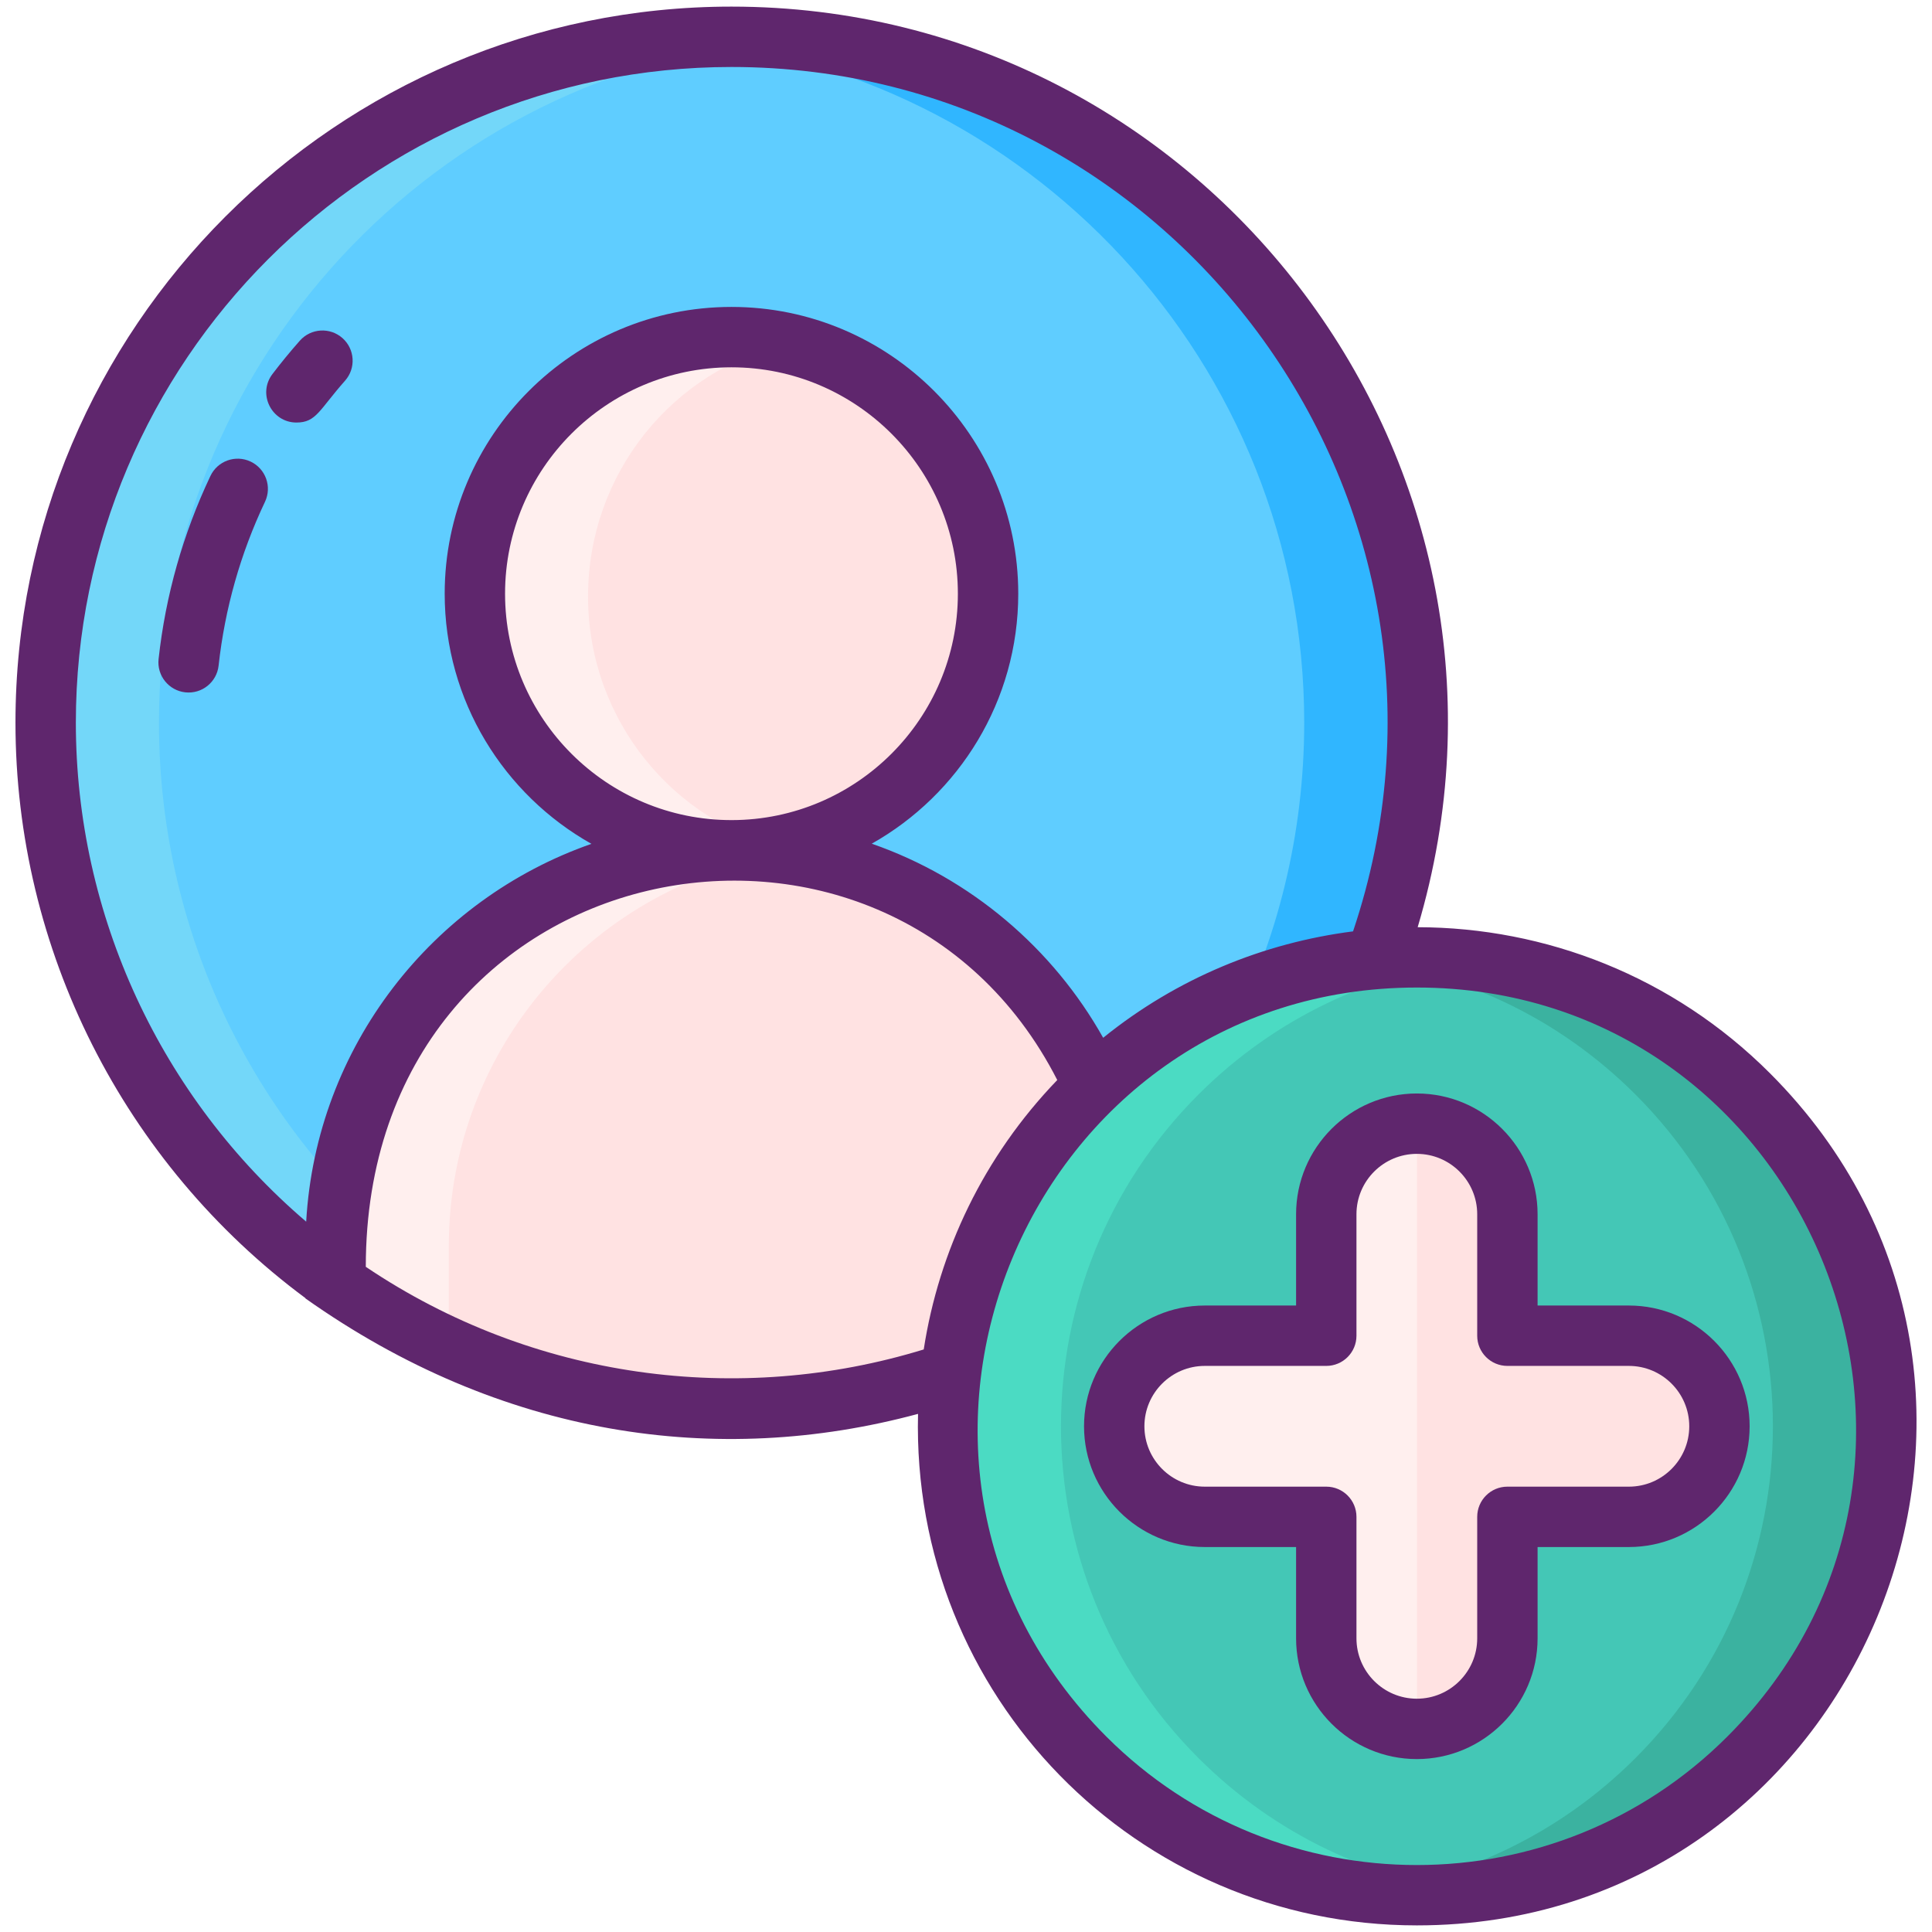
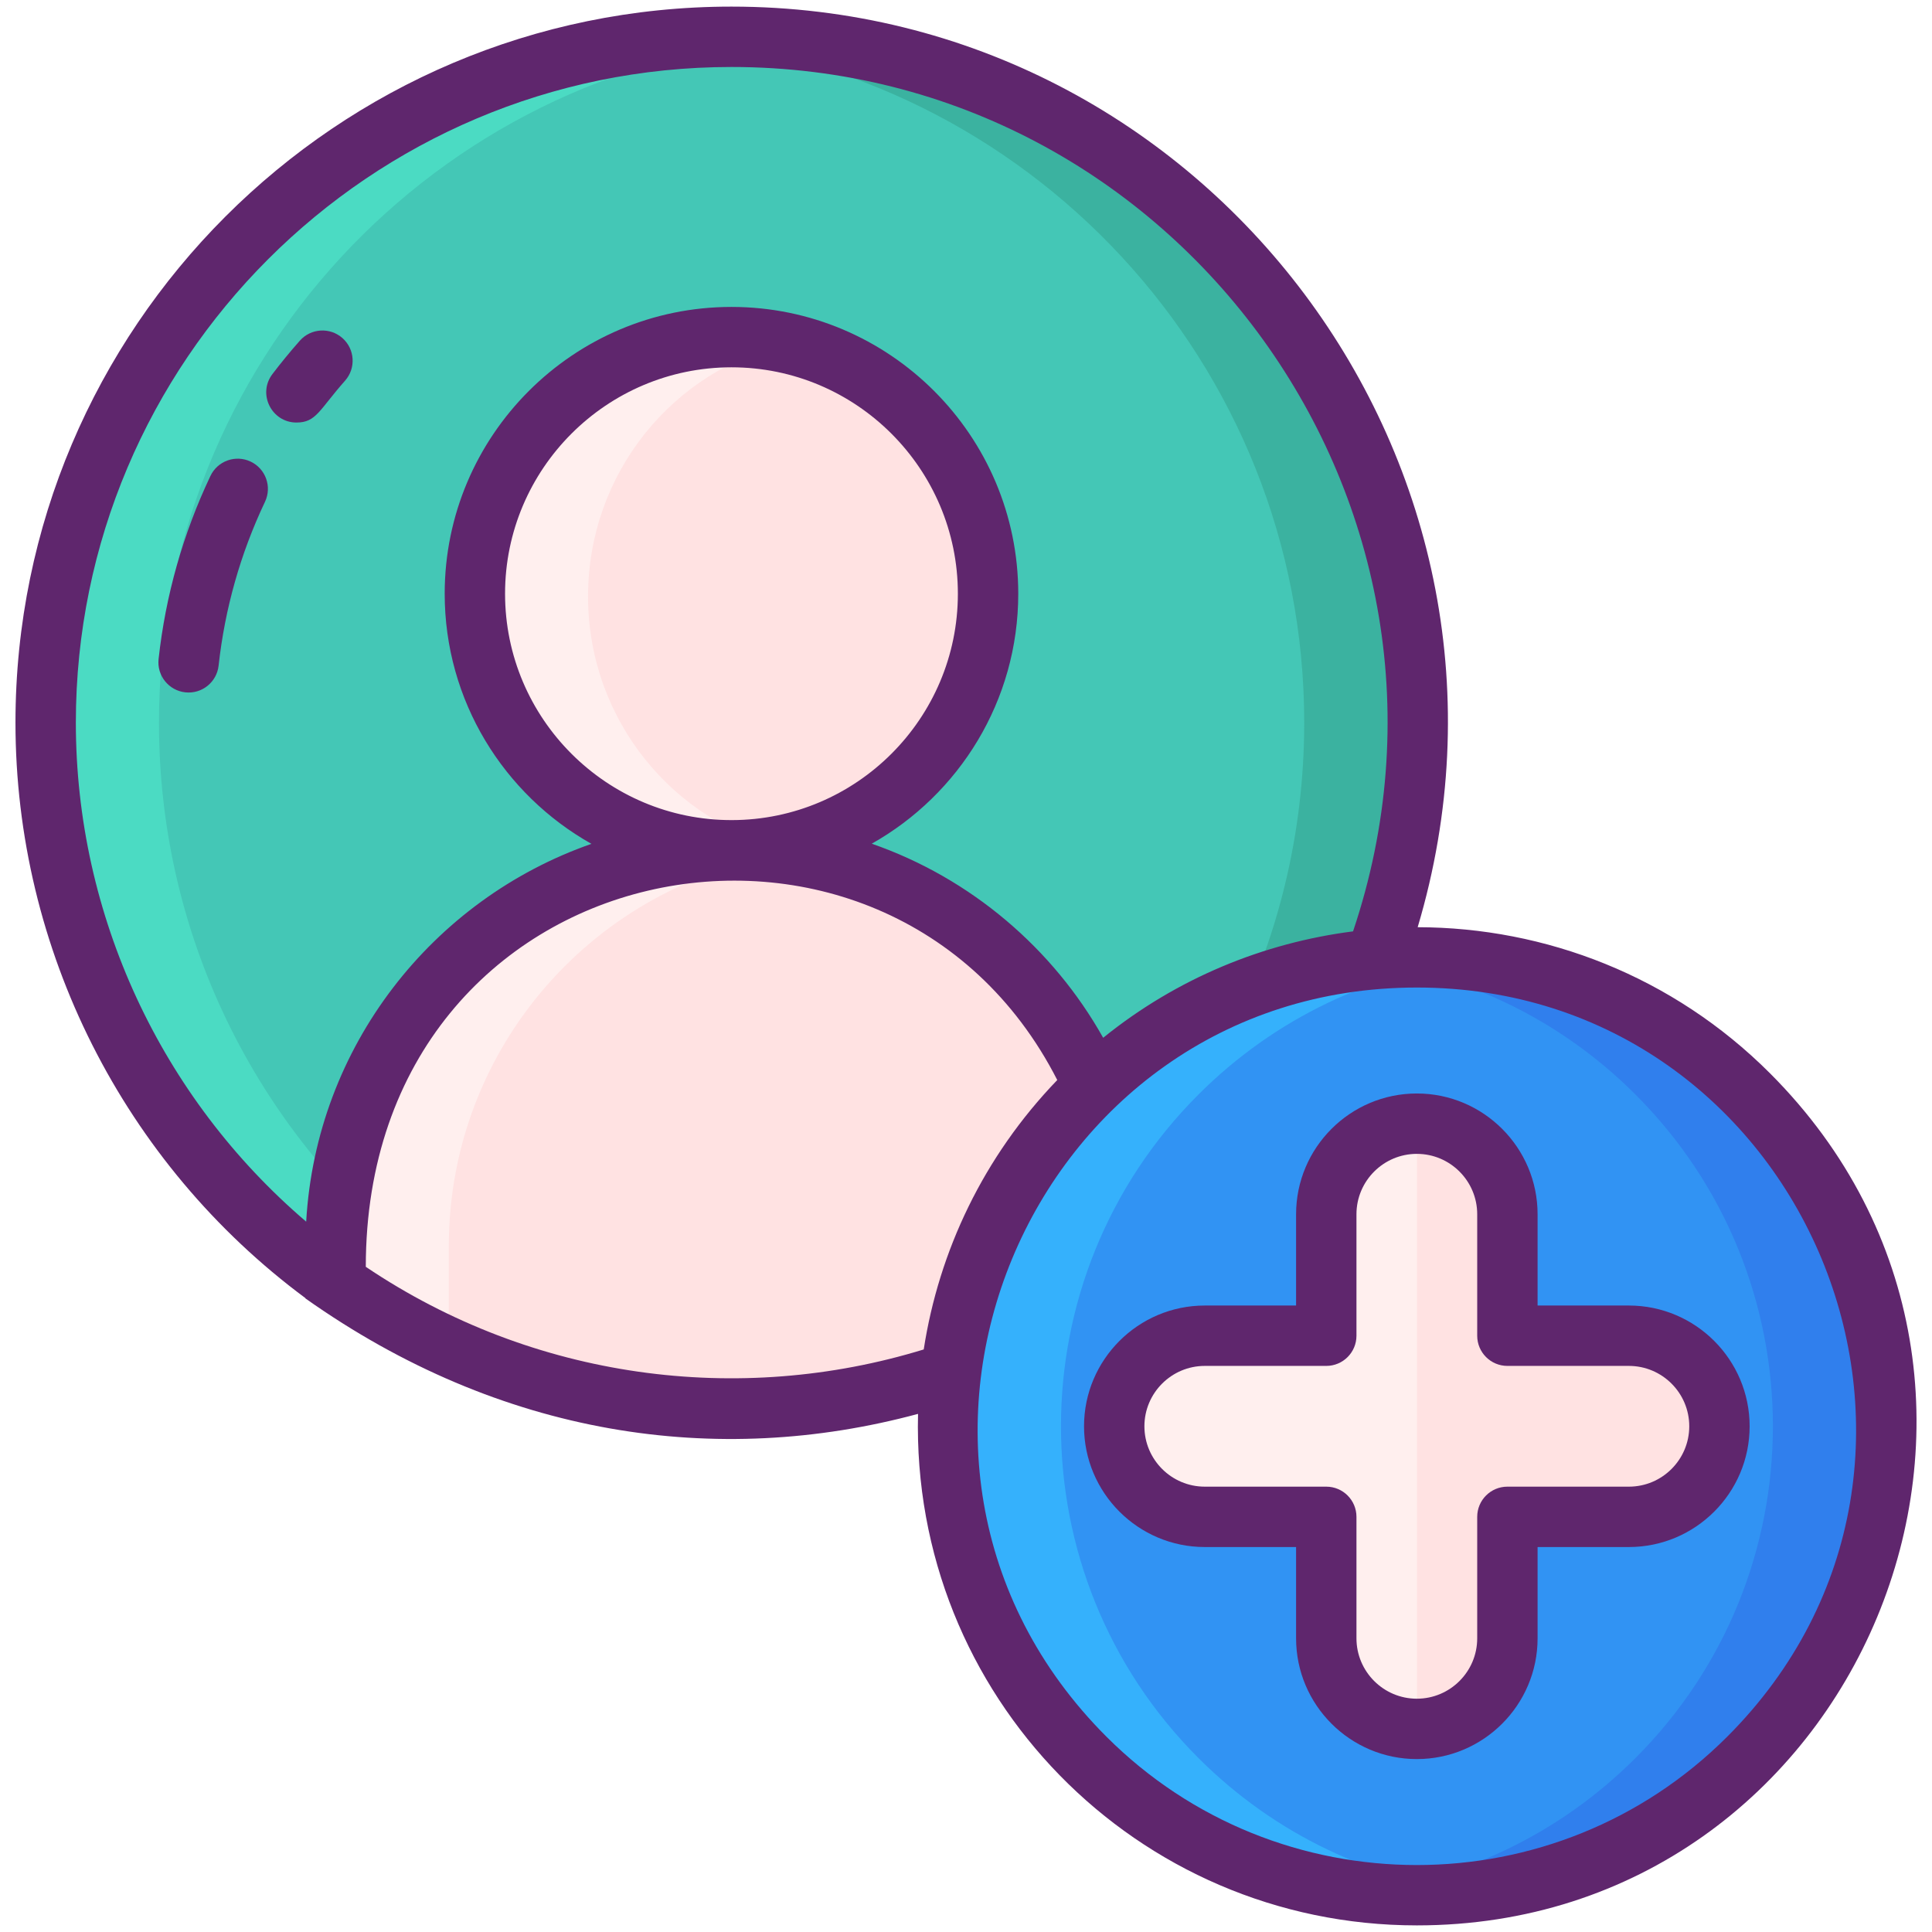
- <svg xmlns="http://www.w3.org/2000/svg" enable-background="new 0 0 256 256" height="512" viewBox="0 0 256 256" width="512">
-   <path d="m187.82 95.756c0 29.64-14.19 55.97-36.15 72.55-.75.57-1.52 1.13-2.29 1.67-14.81 10.49-32.91 16.65-52.44 16.65-13.36 0-26.04-2.88-37.47-8.06-5.29-2.39-10.31-5.29-15-8.61-1.11-.78-2.19-1.59-3.26-2.42-21.38-16.62-35.14-42.59-35.14-71.78 0-50.19 40.68-90.88 90.87-90.88s90.88 40.69 90.88 90.88z" fill="#5fcdff" />
-   <path d="m56.205 167.535c13.54 10.53 30.12 17.3 48.22 18.78-2.47.21-4.97.31-7.49.31-21.01 0-40.34-7.12-55.73-19.09-21.38-16.62-35.14-42.59-35.14-71.78 0-50.19 40.68-90.88 90.87-90.88 2.53 0 5.03.1 7.5.31-46.68 3.81-83.37 42.91-83.37 90.57 0 29.19 13.76 55.16 35.14 71.78z" fill="#73d7f9" />
-   <path d="m187.815 95.755c0 29.64-14.19 55.97-36.15 72.55-15.22 11.5-34.18 18.32-54.73 18.32-2.53 0-5.04-.1-7.51-.31 17.66-1.43 33.89-7.92 47.24-18.01 21.96-16.58 36.15-42.91 36.15-72.55 0-47.66-36.7-86.76-83.38-90.57 2.47-.21 4.97-.31 7.5-.31 50.19 0 90.88 40.69 90.88 90.88z" fill="#30b6ff" />
-   <path d="m149.38 165.126v4.85c-14.81 10.49-32.91 16.65-52.44 16.65-13.36 0-26.04-2.88-37.47-8.06-5.29-2.39-10.31-5.29-15-8.61v-4.83c0-27.15 20.62-49.48 47.06-52.18-16.21-2.61-28.61-16.8-28.61-33.92 0-18.98 15.23-34.36 34-34.36 1.18 0 2.34.06 3.48.18.28.03.57.06.85.1.28.03.57.07.85.12.78.12 1.56.27 2.32.44 15.17 3.45 26.5 17.14 26.5 33.52 0 16.37-11.33 30.06-26.49 33.5-.28.07-.56.13-.85.19-.42.09-.84.16-1.26.23.71.07 1.41.16 2.11.26 25.41 3.64 44.95 25.5 44.95 51.92z" fill="#ffe2e2" />
-   <path d="m102.32 112.946c.71.07 1.41.16 2.11.26-25.42 3.63-44.96 25.49-44.96 51.92v13.44c-5.29-2.39-10.31-5.29-15-8.61v-4.83c0-27.15 20.62-49.48 47.06-52.18-16.21-2.61-28.61-16.8-28.61-33.92 0-18.98 15.23-34.36 34-34.36 1.18 0 2.34.06 3.48.18.28.03.57.06.85.1.28.03.57.07.85.12.78.12 1.56.27 2.32.44-15.17 3.45-26.5 17.15-26.5 33.52s11.34 30.06 26.51 33.5c-.28.07-.56.13-.85.19-.42.09-.84.16-1.26.23z" fill="#ffefee" />
-   <circle cx="187.754" cy="188.989" fill="#44c7b6" r="62.164" />
-   <path d="m231.715 232.945c-14.05 14.05-33.16 19.97-51.46 17.76 13.33-1.61 26.23-7.53 36.46-17.76 24.27-24.28 24.27-63.64 0-87.91-10.23-10.23-23.13-16.15-36.46-17.76 18.3-2.21 37.41 3.71 51.46 17.76 24.27 24.27 24.27 63.63 0 87.91z" fill="#3bb2a0" />
-   <path d="m158.795 232.945c10.23 10.23 23.13 16.15 36.46 17.76-18.3 2.21-37.41-3.71-51.46-17.76-24.28-24.28-24.28-63.64 0-87.91 14.05-14.05 33.16-19.97 51.46-17.76-13.33 1.61-26.23 7.53-36.46 17.76-24.28 24.27-24.28 63.63 0 87.91z" fill="#4bdbc3" />
-   <path d="m227.855 188.985c0 6.63-5.38 12-12 12h-16.1v16.1c0 6.63-5.37 12-12 12s-12-5.37-12-12v-16.1h-16.1c-6.63 0-12-5.37-12-12 0-6.62 5.37-12 12-12h16.1v-16.09c0-6.63 5.37-12 12-12s12 5.37 12 12v16.09h16.1c6.62 0 12 5.38 12 12z" fill="#ffe2e2" />
-   <path d="m187.755 148.895v80.19c-6.63 0-12-5.37-12-12v-16.1h-16.1c-6.63 0-12-5.37-12-12 0-6.62 5.37-12 12-12h16.1v-16.09c0-6.63 5.37-12 12-12z" fill="#ffefee" />
-   <g fill="#5f266d">
-     <path d="m234.523 142.205c-12.87-12.87-29.767-19.317-46.674-19.345 18.195-61.013-27.845-121.984-90.929-121.984-52.312 0-94.87 42.563-94.87 94.88 0 30.04 14.327 58.382 38.42 76.251v.039c25.911 18.345 54.563 22.48 81.174 15.301-.92 37.349 28.963 67.777 66.094 67.777 58.614 0 88.434-71.27 46.785-112.919zm-224.473-46.449c0-47.906 38.97-86.88 86.87-86.88 59.134 0 101.297 58.246 82.366 114.535-11.841 1.512-23.346 6.205-33.111 14.101-6.641-11.837-17.539-21.154-30.663-25.718 11.574-6.52 19.412-18.921 19.412-33.125 0-20.953-17.047-38-38-38s-38 17.047-38 38c0 14.217 7.853 26.629 19.445 33.144-21.062 7.353-36.474 26.847-37.798 50.064-19.24-16.428-30.521-40.608-30.521-66.121zm86.94 12.912c-16.565.037-30.067-13.427-30.067-29.998 0-16.542 13.458-30 30-30s30 13.458 30 30c0 16.519-13.421 29.961-29.933 29.998zm-48.52 59.191c0-55.744 69.075-68.895 91.623-24.749-9.781 10.153-15.682 22.676-17.694 35.699-24.466 7.509-51.728 4.003-73.929-10.95zm180.397 62.26c-22.678 22.678-59.578 22.679-82.258 0-36.571-36.572-10.443-99.266 41.129-99.266 51.562 0 77.72 62.673 41.129 99.266z" />
-     <path d="m215.835 172.99h-12.097v-12.097c0-8.822-7.178-16-16-16s-16 7.178-16 16v12.097h-12.098c-8.822 0-16 7.178-16 16s7.178 16 16 16h12.098v12.097c0 8.822 7.178 16 16 16s16-7.178 16-16v-12.097h12.097c8.822 0 16-7.178 16-16s-7.177-16-16-16zm0 24h-16.097c-2.209 0-4 1.791-4 4v16.097c0 4.411-3.589 8-8 8s-8-3.589-8-8v-16.097c0-2.209-1.791-4-4-4h-16.098c-4.411 0-8-3.589-8-8s3.589-8 8-8h16.098c2.209 0 4-1.791 4-4v-16.097c0-4.411 3.589-8 8-8s8 3.589 8 8v16.097c0 2.209 1.791 4 4 4h16.097c4.411 0 8 3.589 8 8s-3.588 8-8 8z" />
-     <path d="m39.732 45.141c-1.262 1.425-2.485 2.914-3.634 4.426-2.011 2.645-.094 6.421 3.181 6.421 2.635 0 3.005-1.662 6.442-5.543 1.464-1.653 1.311-4.182-.343-5.646-1.652-1.465-4.181-1.312-5.646.342z" />
-     <path d="m33.212 61.164c-1.995-.946-4.382-.096-5.328 1.9-3.632 7.659-5.944 15.822-6.871 24.262-.241 2.196 1.343 4.171 3.54 4.413 2.214.24 4.173-1.358 4.413-3.54.83-7.552 2.897-14.855 6.147-21.708.946-1.995.095-4.38-1.901-5.327z" />
+ <svg xmlns="http://www.w3.org/2000/svg" enable-background="new 0 0 256 256" height="512px" viewBox="0 0 256 256" width="512px" class="">
+   <g>
+     <path d="m187.82 95.756c0 29.64-14.19 55.97-36.15 72.55-.75.57-1.52 1.13-2.29 1.67-14.81 10.49-32.91 16.65-52.44 16.65-13.36 0-26.04-2.88-37.47-8.06-5.29-2.39-10.31-5.29-15-8.61-1.11-.78-2.19-1.59-3.26-2.42-21.38-16.62-35.14-42.59-35.14-71.78 0-50.19 40.68-90.88 90.87-90.88s90.88 40.69 90.88 90.88z" fill="#5fcdff" data-original="#5FCDFF" class="" style="fill:#44C7B6" data-old_color="#5fcdff" />
+     <path d="m56.205 167.535c13.54 10.53 30.12 17.3 48.22 18.78-2.47.21-4.97.31-7.49.31-21.01 0-40.34-7.12-55.73-19.09-21.38-16.62-35.14-42.59-35.14-71.78 0-50.19 40.68-90.88 90.87-90.88 2.53 0 5.03.1 7.5.31-46.68 3.81-83.37 42.91-83.37 90.57 0 29.19 13.76 55.16 35.14 71.78z" fill="#73d7f9" data-original="#73D7F9" class="" style="fill:#4BDBC3" data-old_color="#73d7f9" />
+     <path d="m187.815 95.755c0 29.64-14.19 55.97-36.15 72.55-15.22 11.5-34.18 18.32-54.73 18.32-2.53 0-5.04-.1-7.51-.31 17.66-1.43 33.89-7.92 47.24-18.01 21.96-16.58 36.15-42.91 36.15-72.55 0-47.66-36.7-86.76-83.38-90.57 2.47-.21 4.97-.31 7.5-.31 50.19 0 90.88 40.69 90.88 90.88z" fill="#30b6ff" data-original="#30B6FF" class="" style="fill:#3BB2A0" data-old_color="#30b6ff" />
+     <path d="m149.38 165.126v4.85c-14.81 10.49-32.91 16.65-52.44 16.65-13.36 0-26.04-2.88-37.47-8.06-5.29-2.39-10.31-5.29-15-8.61v-4.83c0-27.15 20.62-49.48 47.06-52.18-16.21-2.61-28.61-16.8-28.61-33.92 0-18.98 15.23-34.36 34-34.36 1.18 0 2.34.06 3.48.18.28.03.57.06.85.1.28.03.57.07.85.12.78.12 1.56.27 2.32.44 15.17 3.45 26.5 17.14 26.5 33.52 0 16.37-11.33 30.06-26.49 33.5-.28.07-.56.13-.85.19-.42.09-.84.16-1.26.23.71.07 1.41.16 2.11.26 25.41 3.64 44.95 25.5 44.95 51.92z" fill="#ffe2e2" data-original="#FFE2E2" class="" />
+     <path d="m102.32 112.946c.71.07 1.41.16 2.11.26-25.42 3.63-44.96 25.49-44.96 51.92v13.44c-5.29-2.39-10.31-5.29-15-8.61v-4.83c0-27.15 20.62-49.48 47.06-52.18-16.21-2.61-28.61-16.8-28.61-33.92 0-18.98 15.23-34.36 34-34.36 1.18 0 2.34.06 3.48.18.28.03.57.06.85.1.28.03.57.07.85.12.78.12 1.56.27 2.32.44-15.17 3.45-26.5 17.15-26.5 33.52s11.34 30.06 26.51 33.5c-.28.07-.56.13-.85.19-.42.09-.84.16-1.26.23z" fill="#ffefee" data-original="#FFEFEE" class="" />
+     <circle cx="187.754" cy="188.989" fill="#44c7b6" r="62.164" data-original="#44C7B6" class="active-path" style="fill:#3193F3" data-old_color="#44c7b6" />
+     <path d="m231.715 232.945c-14.05 14.05-33.16 19.97-51.46 17.76 13.33-1.61 26.23-7.53 36.46-17.76 24.27-24.28 24.27-63.64 0-87.91-10.23-10.23-23.13-16.15-36.46-17.76 18.3-2.21 37.41 3.71 51.46 17.76 24.27 24.27 24.27 63.63 0 87.91z" fill="#3bb2a0" data-original="#3BB2A0" class="" style="fill:#307FED" data-old_color="#3bb2a0" />
+     <path d="m158.795 232.945c10.23 10.23 23.13 16.15 36.46 17.76-18.3 2.21-37.41-3.71-51.46-17.76-24.28-24.28-24.28-63.64 0-87.91 14.05-14.05 33.16-19.97 51.46-17.76-13.33 1.61-26.23 7.53-36.46 17.76-24.28 24.27-24.28 63.63 0 87.91z" fill="#4bdbc3" data-original="#4BDBC3" class="" style="fill:#35B1FC" data-old_color="#4bdbc3" />
+     <path d="m227.855 188.985c0 6.63-5.38 12-12 12h-16.1v16.1c0 6.63-5.37 12-12 12s-12-5.37-12-12v-16.1h-16.1c-6.63 0-12-5.37-12-12 0-6.62 5.37-12 12-12h16.1v-16.09c0-6.63 5.37-12 12-12s12 5.37 12 12v16.09h16.1c6.62 0 12 5.38 12 12z" fill="#ffe2e2" data-original="#FFE2E2" class="" />
+     <path d="m187.755 148.895v80.19c-6.63 0-12-5.37-12-12v-16.1h-16.1c-6.63 0-12-5.37-12-12 0-6.62 5.37-12 12-12h16.1v-16.09c0-6.63 5.37-12 12-12z" fill="#ffefee" data-original="#FFEFEE" class="" />
+     <g fill="#5f266d">
+       <path d="m234.523 142.205c-12.87-12.87-29.767-19.317-46.674-19.345 18.195-61.013-27.845-121.984-90.929-121.984-52.312 0-94.87 42.563-94.87 94.88 0 30.04 14.327 58.382 38.42 76.251v.039c25.911 18.345 54.563 22.48 81.174 15.301-.92 37.349 28.963 67.777 66.094 67.777 58.614 0 88.434-71.27 46.785-112.919zm-224.473-46.449c0-47.906 38.97-86.88 86.87-86.88 59.134 0 101.297 58.246 82.366 114.535-11.841 1.512-23.346 6.205-33.111 14.101-6.641-11.837-17.539-21.154-30.663-25.718 11.574-6.52 19.412-18.921 19.412-33.125 0-20.953-17.047-38-38-38s-38 17.047-38 38c0 14.217 7.853 26.629 19.445 33.144-21.062 7.353-36.474 26.847-37.798 50.064-19.24-16.428-30.521-40.608-30.521-66.121zm86.94 12.912c-16.565.037-30.067-13.427-30.067-29.998 0-16.542 13.458-30 30-30s30 13.458 30 30c0 16.519-13.421 29.961-29.933 29.998zm-48.52 59.191c0-55.744 69.075-68.895 91.623-24.749-9.781 10.153-15.682 22.676-17.694 35.699-24.466 7.509-51.728 4.003-73.929-10.95zm180.397 62.26c-22.678 22.678-59.578 22.679-82.258 0-36.571-36.572-10.443-99.266 41.129-99.266 51.562 0 77.72 62.673 41.129 99.266z" data-original="#5F266D" class="" />
+       <path d="m215.835 172.99h-12.097v-12.097c0-8.822-7.178-16-16-16s-16 7.178-16 16v12.097h-12.098c-8.822 0-16 7.178-16 16s7.178 16 16 16h12.098v12.097c0 8.822 7.178 16 16 16s16-7.178 16-16v-12.097h12.097c8.822 0 16-7.178 16-16s-7.177-16-16-16zm0 24h-16.097c-2.209 0-4 1.791-4 4v16.097c0 4.411-3.589 8-8 8s-8-3.589-8-8v-16.097c0-2.209-1.791-4-4-4h-16.098c-4.411 0-8-3.589-8-8s3.589-8 8-8h16.098c2.209 0 4-1.791 4-4v-16.097c0-4.411 3.589-8 8-8s8 3.589 8 8v16.097c0 2.209 1.791 4 4 4h16.097c4.411 0 8 3.589 8 8s-3.588 8-8 8z" data-original="#5F266D" class="" />
+       <path d="m39.732 45.141c-1.262 1.425-2.485 2.914-3.634 4.426-2.011 2.645-.094 6.421 3.181 6.421 2.635 0 3.005-1.662 6.442-5.543 1.464-1.653 1.311-4.182-.343-5.646-1.652-1.465-4.181-1.312-5.646.342z" data-original="#5F266D" class="" />
+       <path d="m33.212 61.164c-1.995-.946-4.382-.096-5.328 1.9-3.632 7.659-5.944 15.822-6.871 24.262-.241 2.196 1.343 4.171 3.54 4.413 2.214.24 4.173-1.358 4.413-3.54.83-7.552 2.897-14.855 6.147-21.708.946-1.995.095-4.38-1.901-5.327z" data-original="#5F266D" class="" />
+     </g>
  </g>
</svg>
